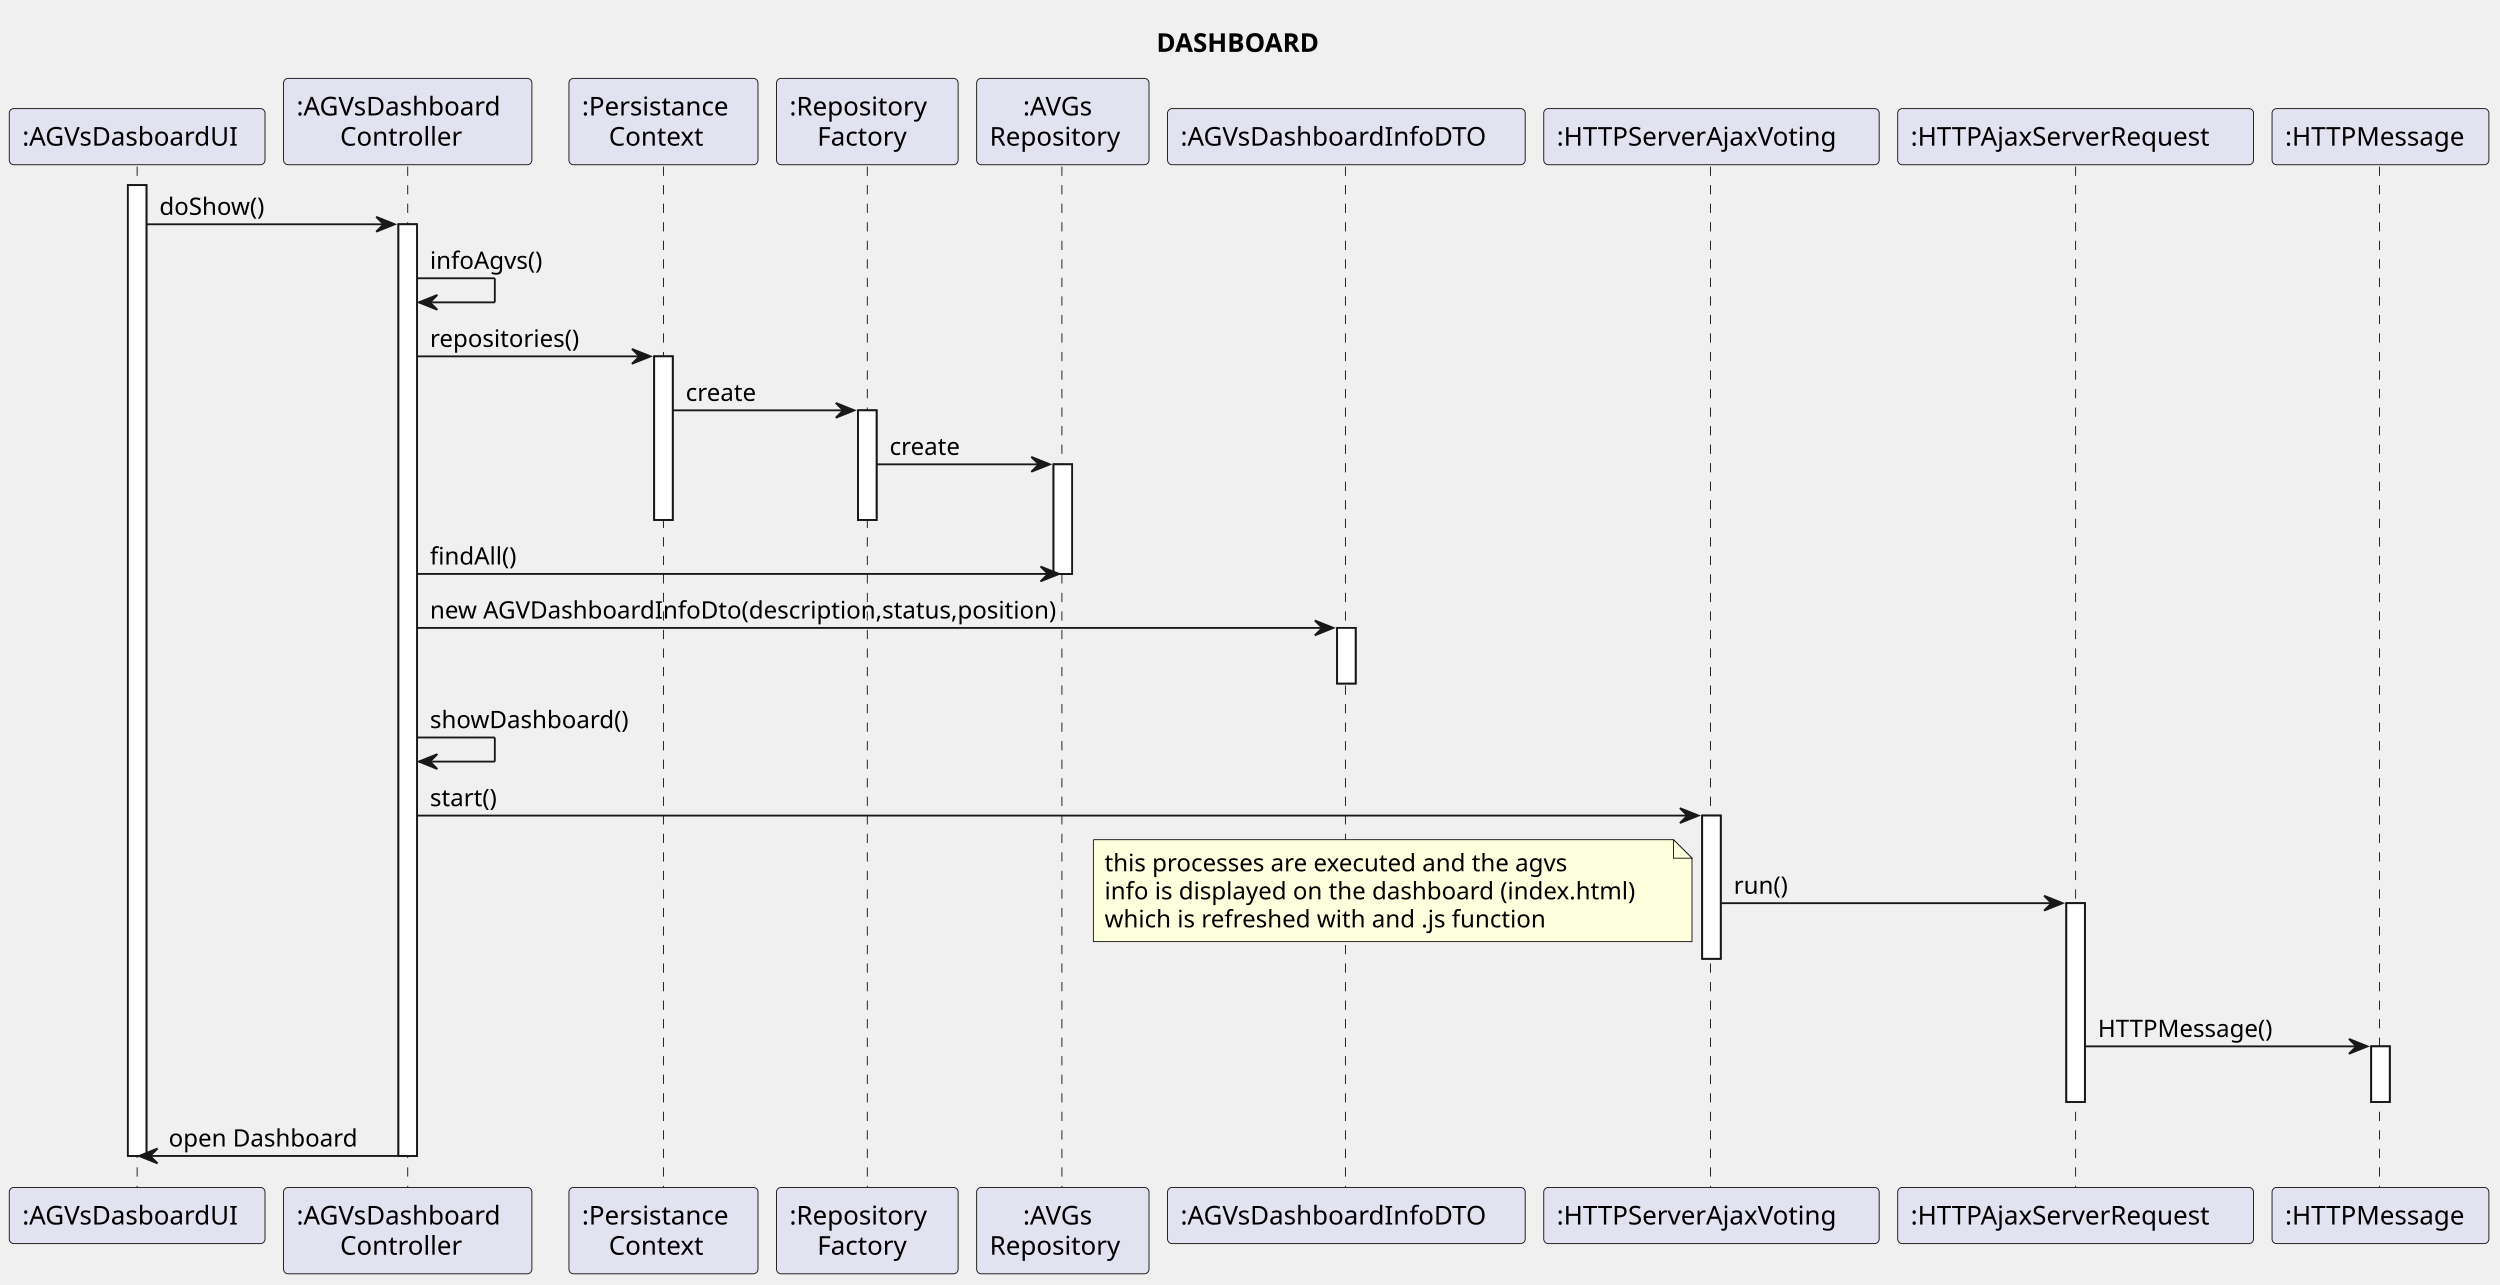
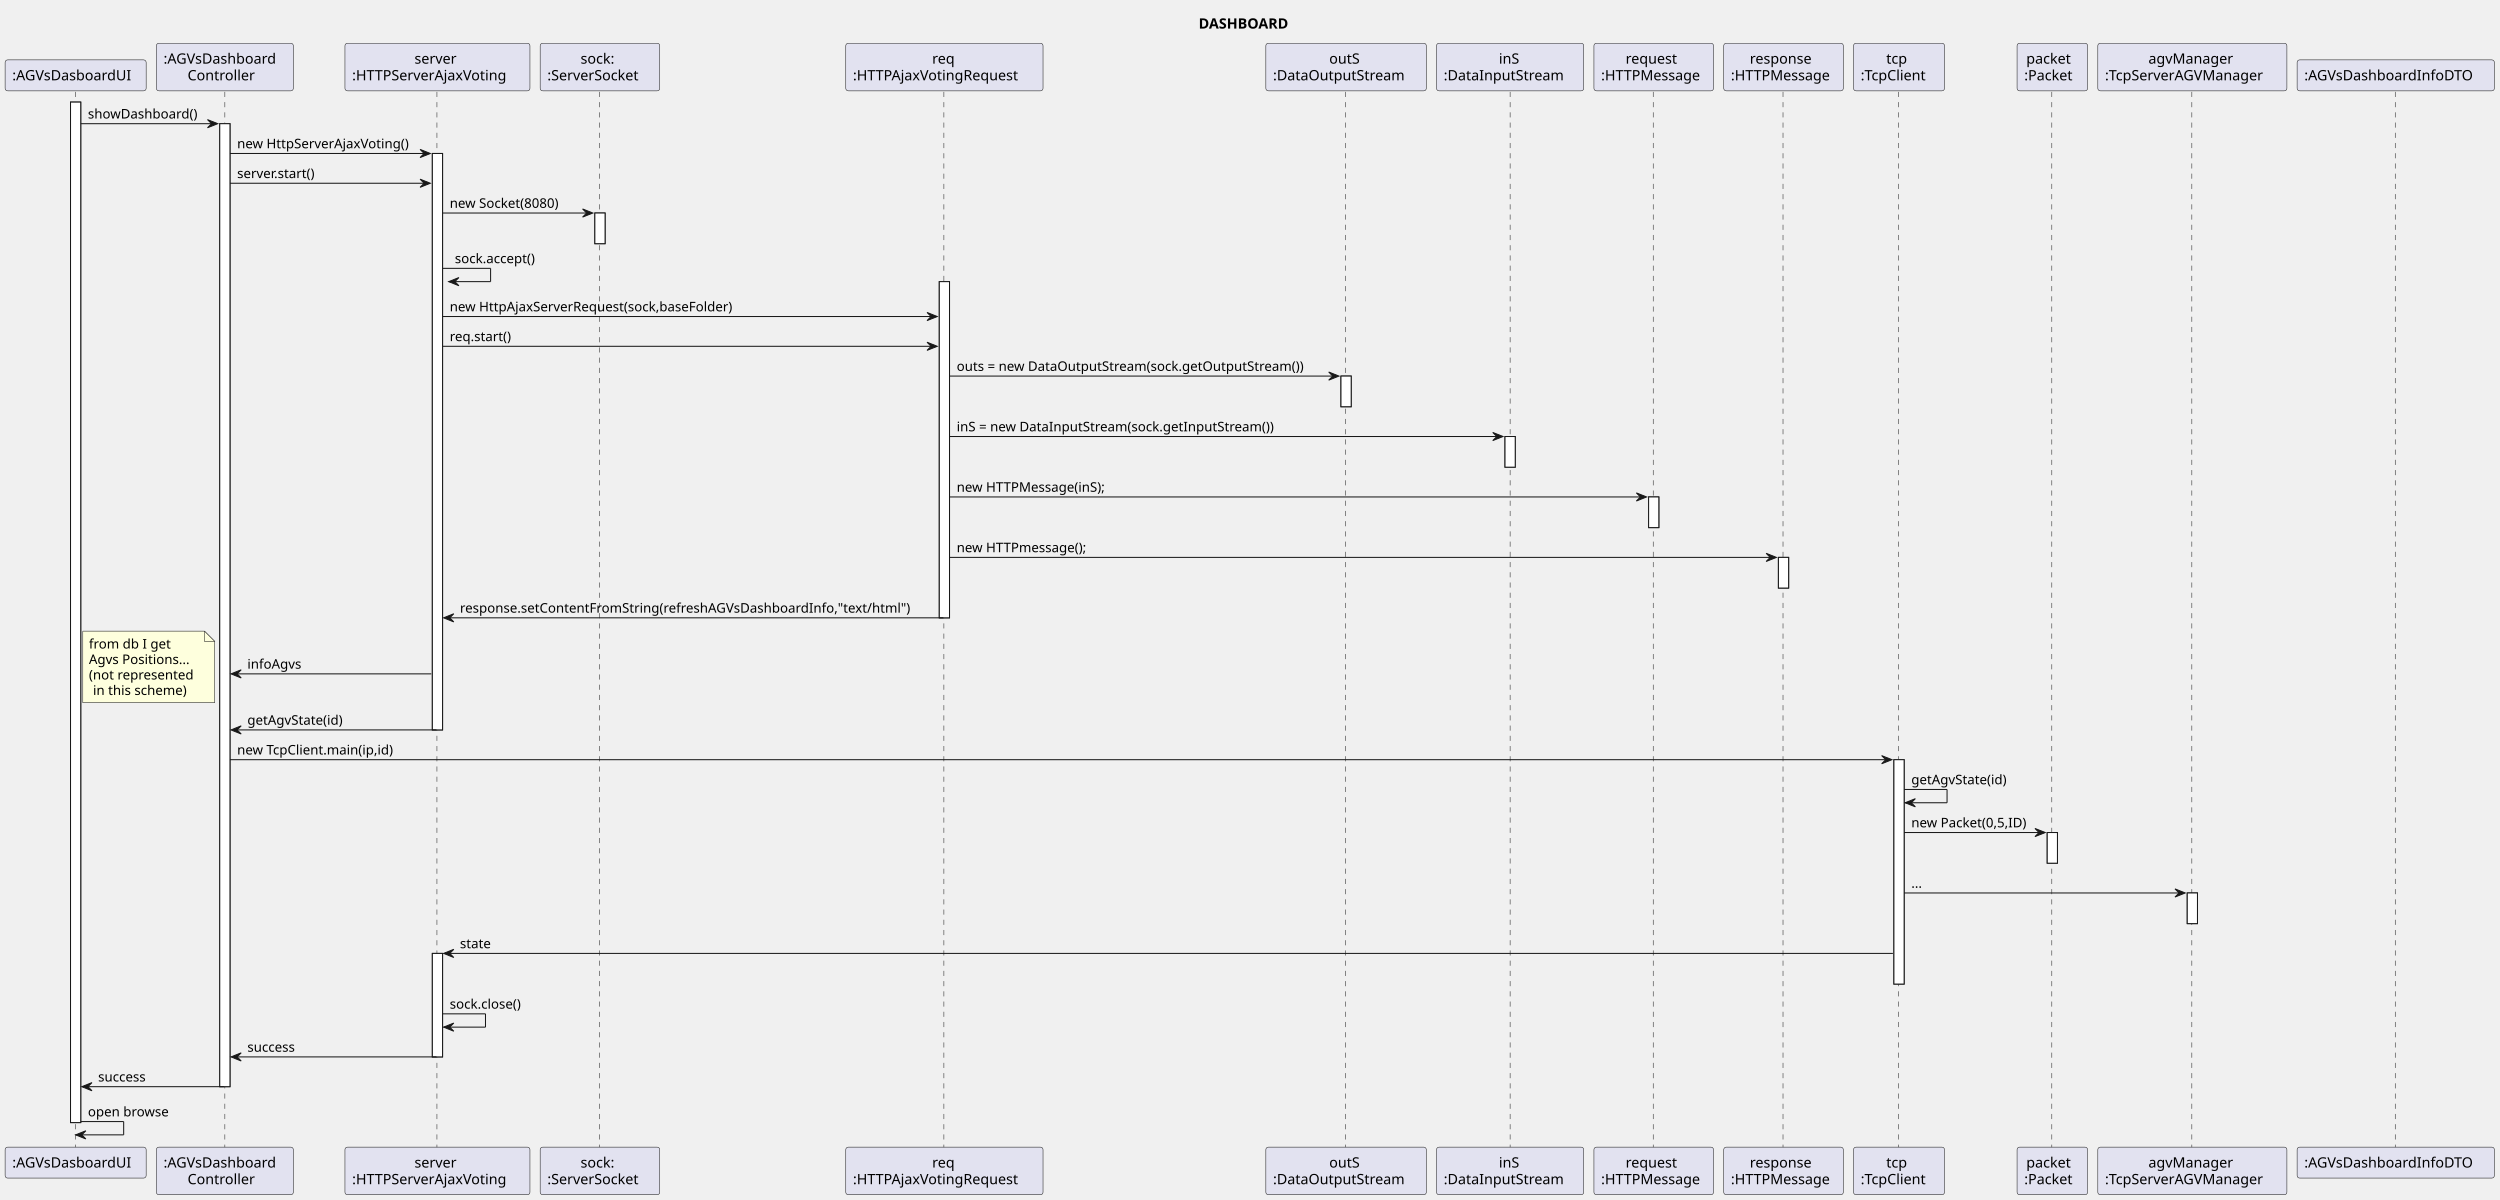
- <svg xmlns="http://www.w3.org/2000/svg" contentStyleType="text/css" height="693px" preserveAspectRatio="none" style="width:1349px;height:693px;background:#FFFFFF;" version="1.1" viewBox="0 0 1349 693" width="1349px" zoomAndPan="magnify">
+ <svg xmlns="http://www.w3.org/2000/svg" contentStyleType="text/css" height="1174px" preserveAspectRatio="none" style="width:2446px;height:1174px;background:#FFFFFF;" version="1.1" viewBox="0 0 2446 1174" width="2446px" zoomAndPan="magnify">
  <defs />
  <g>
-     <rect height="26.297" style="stroke:#00000000;stroke-width:1.0;fill:none;" width="109" x="619" y="10" />
-     <text fill="#000000" font-family="sans-serif" font-size="14" font-weight="bold" lengthAdjust="spacing" textLength="99" x="624" y="27.995">DASHBOARD</text>
-     <rect fill="#FFFFFF" height="523.859" style="stroke:#181818;stroke-width:1.0;" width="10" x="69" y="99.891" />
-     <rect fill="#FFFFFF" height="502.727" style="stroke:#181818;stroke-width:1.0;" width="10" x="215" y="121.023" />
-     <rect fill="#FFFFFF" height="88.266" style="stroke:#181818;stroke-width:1.0;" width="10" x="353" y="192.289" />
-     <rect fill="#FFFFFF" height="59.133" style="stroke:#181818;stroke-width:1.0;" width="10" x="463" y="221.422" />
-     <rect fill="#FFFFFF" height="59.133" style="stroke:#181818;stroke-width:1.0;" width="10" x="568.5" y="250.555" />
-     <rect fill="#FFFFFF" height="30" style="stroke:#181818;stroke-width:1.0;" width="10" x="721.5" y="338.82" />
-     <rect fill="#FFFFFF" height="77.266" style="stroke:#181818;stroke-width:1.0;" width="10" x="918.5" y="440.086" />
-     <rect fill="#FFFFFF" height="107.266" style="stroke:#181818;stroke-width:1.0;" width="10" x="1115" y="487.352" />
-     <rect fill="#FFFFFF" height="30" style="stroke:#181818;stroke-width:1.0;" width="10" x="1279.5" y="564.617" />
-     <line style="stroke:#181818;stroke-width:0.5;stroke-dasharray:5.0,5.0;" x1="74" x2="74" y1="89.891" y2="641.75" />
-     <line style="stroke:#181818;stroke-width:0.5;stroke-dasharray:5.0,5.0;" x1="220" x2="220" y1="89.891" y2="641.75" />
-     <line style="stroke:#181818;stroke-width:0.5;stroke-dasharray:5.0,5.0;" x1="358" x2="358" y1="89.891" y2="641.75" />
-     <line style="stroke:#181818;stroke-width:0.5;stroke-dasharray:5.0,5.0;" x1="468" x2="468" y1="89.891" y2="641.75" />
-     <line style="stroke:#181818;stroke-width:0.5;stroke-dasharray:5.0,5.0;" x1="573" x2="573" y1="89.891" y2="641.75" />
-     <line style="stroke:#181818;stroke-width:0.5;stroke-dasharray:5.0,5.0;" x1="726" x2="726" y1="89.891" y2="641.75" />
-     <line style="stroke:#181818;stroke-width:0.5;stroke-dasharray:5.0,5.0;" x1="923" x2="923" y1="89.891" y2="641.75" />
-     <line style="stroke:#181818;stroke-width:0.5;stroke-dasharray:5.0,5.0;" x1="1120" x2="1120" y1="89.891" y2="641.75" />
-     <line style="stroke:#181818;stroke-width:0.5;stroke-dasharray:5.0,5.0;" x1="1284" x2="1284" y1="89.891" y2="641.75" />
+     <rect height="26.297" style="stroke:#00000000;stroke-width:1.0;fill:none;" width="109" x="1167.75" y="10" />
+     <text fill="#000000" font-family="sans-serif" font-size="14" font-weight="bold" lengthAdjust="spacing" textLength="99" x="1172.75" y="27.995">DASHBOARD</text>
+     <rect fill="#FFFFFF" height="998.453" style="stroke:#181818;stroke-width:1.0;" width="10" x="69" y="99.891" />
+     <rect fill="#FFFFFF" height="942.188" style="stroke:#181818;stroke-width:1.0;" width="10" x="215" y="121.023" />
+     <rect fill="#FFFFFF" height="563.992" style="stroke:#181818;stroke-width:1.0;" width="10" x="423" y="150.156" />
+     <rect fill="#FFFFFF" height="101.266" style="stroke:#181818;stroke-width:1.0;" width="10" x="423" y="932.812" />
+     <rect fill="#FFFFFF" height="30" style="stroke:#181818;stroke-width:1.0;" width="10" x="582" y="208.422" />
+     <rect fill="#FFFFFF" height="328.93" style="stroke:#181818;stroke-width:1.0;" width="10" x="919" y="275.555" />
+     <rect fill="#FFFFFF" height="30" style="stroke:#181818;stroke-width:1.0;" width="10" x="1312" y="367.953" />
+     <rect fill="#FFFFFF" height="30" style="stroke:#181818;stroke-width:1.0;" width="10" x="1472.5" y="427.086" />
+     <rect fill="#FFFFFF" height="30" style="stroke:#181818;stroke-width:1.0;" width="10" x="1613" y="486.219" />
+     <rect fill="#FFFFFF" height="30" style="stroke:#181818;stroke-width:1.0;" width="10" x="1740" y="545.352" />
+     <rect fill="#FFFFFF" height="219.531" style="stroke:#181818;stroke-width:1.0;" width="10" x="1853" y="743.281" />
+     <rect fill="#FFFFFF" height="30" style="stroke:#181818;stroke-width:1.0;" width="10" x="2003" y="814.547" />
+     <rect fill="#FFFFFF" height="30" style="stroke:#181818;stroke-width:1.0;" width="10" x="2140" y="873.68" />
+     <line style="stroke:#181818;stroke-width:0.5;stroke-dasharray:5.0,5.0;" x1="74" x2="74" y1="89.891" y2="1123.344" />
+     <line style="stroke:#181818;stroke-width:0.5;stroke-dasharray:5.0,5.0;" x1="220" x2="220" y1="89.891" y2="1123.344" />
+     <line style="stroke:#181818;stroke-width:0.5;stroke-dasharray:5.0,5.0;" x1="427.5" x2="427.5" y1="89.891" y2="1123.344" />
+     <line style="stroke:#181818;stroke-width:0.5;stroke-dasharray:5.0,5.0;" x1="586.5" x2="586.5" y1="89.891" y2="1123.344" />
+     <line style="stroke:#181818;stroke-width:0.5;stroke-dasharray:5.0,5.0;" x1="923.5" x2="923.5" y1="89.891" y2="1123.344" />
+     <line style="stroke:#181818;stroke-width:0.5;stroke-dasharray:5.0,5.0;" x1="1316.5" x2="1316.5" y1="89.891" y2="1123.344" />
+     <line style="stroke:#181818;stroke-width:0.5;stroke-dasharray:5.0,5.0;" x1="1477.5" x2="1477.5" y1="89.891" y2="1123.344" />
+     <line style="stroke:#181818;stroke-width:0.5;stroke-dasharray:5.0,5.0;" x1="1617.5" x2="1617.5" y1="89.891" y2="1123.344" />
+     <line style="stroke:#181818;stroke-width:0.5;stroke-dasharray:5.0,5.0;" x1="1744.5" x2="1744.5" y1="89.891" y2="1123.344" />
+     <line style="stroke:#181818;stroke-width:0.5;stroke-dasharray:5.0,5.0;" x1="1857.5" x2="1857.5" y1="89.891" y2="1123.344" />
+     <line style="stroke:#181818;stroke-width:0.5;stroke-dasharray:5.0,5.0;" x1="2007.5" x2="2007.5" y1="89.891" y2="1123.344" />
+     <line style="stroke:#181818;stroke-width:0.5;stroke-dasharray:5.0,5.0;" x1="2144.5" x2="2144.5" y1="89.891" y2="1123.344" />
+     <line style="stroke:#181818;stroke-width:0.5;stroke-dasharray:5.0,5.0;" x1="2343.5" x2="2343.5" y1="89.891" y2="1123.344" />
    <rect fill="#E2E2F0" height="30.297" rx="2.5" ry="2.5" style="stroke:#181818;stroke-width:0.5;" width="138" x="5" y="58.594" />
    <text fill="#000000" font-family="sans-serif" font-size="14" lengthAdjust="spacing" textLength="124" x="12" y="78.589">:AGVsDasboardUI</text>
-     <rect fill="#E2E2F0" height="30.297" rx="2.5" ry="2.5" style="stroke:#181818;stroke-width:0.5;" width="138" x="5" y="640.75" />
-     <text fill="#000000" font-family="sans-serif" font-size="14" lengthAdjust="spacing" textLength="124" x="12" y="660.745">:AGVsDasboardUI</text>
+     <rect fill="#E2E2F0" height="30.297" rx="2.5" ry="2.5" style="stroke:#181818;stroke-width:0.5;" width="138" x="5" y="1122.344" />
+     <text fill="#000000" font-family="sans-serif" font-size="14" lengthAdjust="spacing" textLength="124" x="12" y="1142.339">:AGVsDasboardUI</text>
    <rect fill="#E2E2F0" height="46.594" rx="2.5" ry="2.5" style="stroke:#181818;stroke-width:0.5;" width="134" x="153" y="42.297" />
    <text fill="#000000" font-family="sans-serif" font-size="14" lengthAdjust="spacing" textLength="120" x="160" y="62.292">:AGVsDashboard</text>
    <text fill="#000000" font-family="sans-serif" font-size="14" lengthAdjust="spacing" textLength="73" x="183.5" y="78.589">Controller</text>
-     <rect fill="#E2E2F0" height="46.594" rx="2.5" ry="2.5" style="stroke:#181818;stroke-width:0.5;" width="134" x="153" y="640.75" />
-     <text fill="#000000" font-family="sans-serif" font-size="14" lengthAdjust="spacing" textLength="120" x="160" y="660.745">:AGVsDashboard</text>
-     <text fill="#000000" font-family="sans-serif" font-size="14" lengthAdjust="spacing" textLength="73" x="183.5" y="677.042">Controller</text>
-     <rect fill="#E2E2F0" height="46.594" rx="2.5" ry="2.5" style="stroke:#181818;stroke-width:0.5;" width="102" x="307" y="42.297" />
-     <text fill="#000000" font-family="sans-serif" font-size="14" lengthAdjust="spacing" textLength="88" x="314" y="62.292">:Persistance</text>
-     <text fill="#000000" font-family="sans-serif" font-size="14" lengthAdjust="spacing" textLength="59" x="328.5" y="78.589">Context</text>
-     <rect fill="#E2E2F0" height="46.594" rx="2.5" ry="2.5" style="stroke:#181818;stroke-width:0.5;" width="102" x="307" y="640.75" />
-     <text fill="#000000" font-family="sans-serif" font-size="14" lengthAdjust="spacing" textLength="88" x="314" y="660.745">:Persistance</text>
-     <text fill="#000000" font-family="sans-serif" font-size="14" lengthAdjust="spacing" textLength="59" x="328.5" y="677.042">Context</text>
-     <rect fill="#E2E2F0" height="46.594" rx="2.5" ry="2.5" style="stroke:#181818;stroke-width:0.5;" width="98" x="419" y="42.297" />
-     <text fill="#000000" font-family="sans-serif" font-size="14" lengthAdjust="spacing" textLength="84" x="426" y="62.292">:Repository</text>
-     <text fill="#000000" font-family="sans-serif" font-size="14" lengthAdjust="spacing" textLength="54" x="441" y="78.589">Factory</text>
-     <rect fill="#E2E2F0" height="46.594" rx="2.5" ry="2.5" style="stroke:#181818;stroke-width:0.5;" width="98" x="419" y="640.75" />
-     <text fill="#000000" font-family="sans-serif" font-size="14" lengthAdjust="spacing" textLength="84" x="426" y="660.745">:Repository</text>
-     <text fill="#000000" font-family="sans-serif" font-size="14" lengthAdjust="spacing" textLength="54" x="441" y="677.042">Factory</text>
-     <rect fill="#E2E2F0" height="46.594" rx="2.5" ry="2.5" style="stroke:#181818;stroke-width:0.5;" width="93" x="527" y="42.297" />
-     <text fill="#000000" font-family="sans-serif" font-size="14" lengthAdjust="spacing" textLength="43" x="552" y="62.292">:AVGs</text>
-     <text fill="#000000" font-family="sans-serif" font-size="14" lengthAdjust="spacing" textLength="79" x="534" y="78.589">Repository</text>
-     <rect fill="#E2E2F0" height="46.594" rx="2.5" ry="2.5" style="stroke:#181818;stroke-width:0.5;" width="93" x="527" y="640.75" />
-     <text fill="#000000" font-family="sans-serif" font-size="14" lengthAdjust="spacing" textLength="43" x="552" y="660.745">:AVGs</text>
-     <text fill="#000000" font-family="sans-serif" font-size="14" lengthAdjust="spacing" textLength="79" x="534" y="677.042">Repository</text>
-     <rect fill="#E2E2F0" height="30.297" rx="2.5" ry="2.5" style="stroke:#181818;stroke-width:0.5;" width="193" x="630" y="58.594" />
-     <text fill="#000000" font-family="sans-serif" font-size="14" lengthAdjust="spacing" textLength="179" x="637" y="78.589">:AGVsDashboardInfoDTO</text>
-     <rect fill="#E2E2F0" height="30.297" rx="2.5" ry="2.5" style="stroke:#181818;stroke-width:0.5;" width="193" x="630" y="640.75" />
-     <text fill="#000000" font-family="sans-serif" font-size="14" lengthAdjust="spacing" textLength="179" x="637" y="660.745">:AGVsDashboardInfoDTO</text>
-     <rect fill="#E2E2F0" height="30.297" rx="2.5" ry="2.5" style="stroke:#181818;stroke-width:0.5;" width="181" x="833" y="58.594" />
-     <text fill="#000000" font-family="sans-serif" font-size="14" lengthAdjust="spacing" textLength="167" x="840" y="78.589">:HTTPServerAjaxVoting</text>
-     <rect fill="#E2E2F0" height="30.297" rx="2.5" ry="2.5" style="stroke:#181818;stroke-width:0.5;" width="181" x="833" y="640.75" />
-     <text fill="#000000" font-family="sans-serif" font-size="14" lengthAdjust="spacing" textLength="167" x="840" y="660.745">:HTTPServerAjaxVoting</text>
-     <rect fill="#E2E2F0" height="30.297" rx="2.5" ry="2.5" style="stroke:#181818;stroke-width:0.5;" width="192" x="1024" y="58.594" />
-     <text fill="#000000" font-family="sans-serif" font-size="14" lengthAdjust="spacing" textLength="178" x="1031" y="78.589">:HTTPAjaxServerRequest</text>
-     <rect fill="#E2E2F0" height="30.297" rx="2.5" ry="2.5" style="stroke:#181818;stroke-width:0.5;" width="192" x="1024" y="640.75" />
-     <text fill="#000000" font-family="sans-serif" font-size="14" lengthAdjust="spacing" textLength="178" x="1031" y="660.745">:HTTPAjaxServerRequest</text>
-     <rect fill="#E2E2F0" height="30.297" rx="2.5" ry="2.5" style="stroke:#181818;stroke-width:0.5;" width="117" x="1226" y="58.594" />
-     <text fill="#000000" font-family="sans-serif" font-size="14" lengthAdjust="spacing" textLength="103" x="1233" y="78.589">:HTTPMessage</text>
-     <rect fill="#E2E2F0" height="30.297" rx="2.5" ry="2.5" style="stroke:#181818;stroke-width:0.5;" width="117" x="1226" y="640.75" />
-     <text fill="#000000" font-family="sans-serif" font-size="14" lengthAdjust="spacing" textLength="103" x="1233" y="660.745">:HTTPMessage</text>
-     <rect fill="#FFFFFF" height="523.859" style="stroke:#181818;stroke-width:1.0;" width="10" x="69" y="99.891" />
-     <rect fill="#FFFFFF" height="502.727" style="stroke:#181818;stroke-width:1.0;" width="10" x="215" y="121.023" />
-     <rect fill="#FFFFFF" height="88.266" style="stroke:#181818;stroke-width:1.0;" width="10" x="353" y="192.289" />
-     <rect fill="#FFFFFF" height="59.133" style="stroke:#181818;stroke-width:1.0;" width="10" x="463" y="221.422" />
-     <rect fill="#FFFFFF" height="59.133" style="stroke:#181818;stroke-width:1.0;" width="10" x="568.5" y="250.555" />
-     <rect fill="#FFFFFF" height="30" style="stroke:#181818;stroke-width:1.0;" width="10" x="721.5" y="338.82" />
-     <rect fill="#FFFFFF" height="77.266" style="stroke:#181818;stroke-width:1.0;" width="10" x="918.5" y="440.086" />
-     <rect fill="#FFFFFF" height="107.266" style="stroke:#181818;stroke-width:1.0;" width="10" x="1115" y="487.352" />
-     <rect fill="#FFFFFF" height="30" style="stroke:#181818;stroke-width:1.0;" width="10" x="1279.5" y="564.617" />
+     <rect fill="#E2E2F0" height="46.594" rx="2.5" ry="2.5" style="stroke:#181818;stroke-width:0.5;" width="134" x="153" y="1122.344" />
+     <text fill="#000000" font-family="sans-serif" font-size="14" lengthAdjust="spacing" textLength="120" x="160" y="1142.339">:AGVsDashboard</text>
+     <text fill="#000000" font-family="sans-serif" font-size="14" lengthAdjust="spacing" textLength="73" x="183.5" y="1158.636">Controller</text>
+     <rect fill="#E2E2F0" height="46.594" rx="2.5" ry="2.5" style="stroke:#181818;stroke-width:0.5;" width="181" x="337.5" y="42.297" />
+     <text fill="#000000" font-family="sans-serif" font-size="14" lengthAdjust="spacing" textLength="45" x="405.5" y="62.292">server</text>
+     <text fill="#000000" font-family="sans-serif" font-size="14" lengthAdjust="spacing" textLength="167" x="344.5" y="78.589">:HTTPServerAjaxVoting</text>
+     <rect fill="#E2E2F0" height="46.594" rx="2.5" ry="2.5" style="stroke:#181818;stroke-width:0.5;" width="181" x="337.5" y="1122.344" />
+     <text fill="#000000" font-family="sans-serif" font-size="14" lengthAdjust="spacing" textLength="45" x="405.5" y="1142.339">server</text>
+     <text fill="#000000" font-family="sans-serif" font-size="14" lengthAdjust="spacing" textLength="167" x="344.5" y="1158.636">:HTTPServerAjaxVoting</text>
+     <rect fill="#E2E2F0" height="46.594" rx="2.5" ry="2.5" style="stroke:#181818;stroke-width:0.5;" width="117" x="528.5" y="42.297" />
+     <text fill="#000000" font-family="sans-serif" font-size="14" lengthAdjust="spacing" textLength="38" x="568" y="62.292">sock:</text>
+     <text fill="#000000" font-family="sans-serif" font-size="14" lengthAdjust="spacing" textLength="103" x="535.5" y="78.589">:ServerSocket</text>
+     <rect fill="#E2E2F0" height="46.594" rx="2.5" ry="2.5" style="stroke:#181818;stroke-width:0.5;" width="117" x="528.5" y="1122.344" />
+     <text fill="#000000" font-family="sans-serif" font-size="14" lengthAdjust="spacing" textLength="38" x="568" y="1142.339">sock:</text>
+     <text fill="#000000" font-family="sans-serif" font-size="14" lengthAdjust="spacing" textLength="103" x="535.5" y="1158.636">:ServerSocket</text>
+     <rect fill="#E2E2F0" height="46.594" rx="2.5" ry="2.5" style="stroke:#181818;stroke-width:0.5;" width="193" x="827.5" y="42.297" />
+     <text fill="#000000" font-family="sans-serif" font-size="14" lengthAdjust="spacing" textLength="24" x="912" y="62.292">req</text>
+     <text fill="#000000" font-family="sans-serif" font-size="14" lengthAdjust="spacing" textLength="179" x="834.5" y="78.589">:HTTPAjaxVotingRequest</text>
+     <rect fill="#E2E2F0" height="46.594" rx="2.5" ry="2.5" style="stroke:#181818;stroke-width:0.5;" width="193" x="827.5" y="1122.344" />
+     <text fill="#000000" font-family="sans-serif" font-size="14" lengthAdjust="spacing" textLength="24" x="912" y="1142.339">req</text>
+     <text fill="#000000" font-family="sans-serif" font-size="14" lengthAdjust="spacing" textLength="179" x="834.5" y="1158.636">:HTTPAjaxVotingRequest</text>
+     <rect fill="#E2E2F0" height="46.594" rx="2.5" ry="2.5" style="stroke:#181818;stroke-width:0.5;" width="157" x="1238.5" y="42.297" />
+     <text fill="#000000" font-family="sans-serif" font-size="14" lengthAdjust="spacing" textLength="33" x="1300.5" y="62.292">outS</text>
+     <text fill="#000000" font-family="sans-serif" font-size="14" lengthAdjust="spacing" textLength="143" x="1245.5" y="78.589">:DataOutputStream</text>
+     <rect fill="#E2E2F0" height="46.594" rx="2.5" ry="2.5" style="stroke:#181818;stroke-width:0.5;" width="157" x="1238.5" y="1122.344" />
+     <text fill="#000000" font-family="sans-serif" font-size="14" lengthAdjust="spacing" textLength="33" x="1300.5" y="1142.339">outS</text>
+     <text fill="#000000" font-family="sans-serif" font-size="14" lengthAdjust="spacing" textLength="143" x="1245.5" y="1158.636">:DataOutputStream</text>
+     <rect fill="#E2E2F0" height="46.594" rx="2.5" ry="2.5" style="stroke:#181818;stroke-width:0.5;" width="144" x="1405.5" y="42.297" />
+     <text fill="#000000" font-family="sans-serif" font-size="14" lengthAdjust="spacing" textLength="22" x="1466.5" y="62.292">inS</text>
+     <text fill="#000000" font-family="sans-serif" font-size="14" lengthAdjust="spacing" textLength="130" x="1412.5" y="78.589">:DataInputStream</text>
+     <rect fill="#E2E2F0" height="46.594" rx="2.5" ry="2.5" style="stroke:#181818;stroke-width:0.5;" width="144" x="1405.5" y="1122.344" />
+     <text fill="#000000" font-family="sans-serif" font-size="14" lengthAdjust="spacing" textLength="22" x="1466.5" y="1142.339">inS</text>
+     <text fill="#000000" font-family="sans-serif" font-size="14" lengthAdjust="spacing" textLength="130" x="1412.5" y="1158.636">:DataInputStream</text>
+     <rect fill="#E2E2F0" height="46.594" rx="2.5" ry="2.5" style="stroke:#181818;stroke-width:0.5;" width="117" x="1559.5" y="42.297" />
+     <text fill="#000000" font-family="sans-serif" font-size="14" lengthAdjust="spacing" textLength="55" x="1590.5" y="62.292">request</text>
+     <text fill="#000000" font-family="sans-serif" font-size="14" lengthAdjust="spacing" textLength="103" x="1566.5" y="78.589">:HTTPMessage</text>
+     <rect fill="#E2E2F0" height="46.594" rx="2.5" ry="2.5" style="stroke:#181818;stroke-width:0.5;" width="117" x="1559.5" y="1122.344" />
+     <text fill="#000000" font-family="sans-serif" font-size="14" lengthAdjust="spacing" textLength="55" x="1590.5" y="1142.339">request</text>
+     <text fill="#000000" font-family="sans-serif" font-size="14" lengthAdjust="spacing" textLength="103" x="1566.5" y="1158.636">:HTTPMessage</text>
+     <rect fill="#E2E2F0" height="46.594" rx="2.5" ry="2.5" style="stroke:#181818;stroke-width:0.5;" width="117" x="1686.5" y="42.297" />
+     <text fill="#000000" font-family="sans-serif" font-size="14" lengthAdjust="spacing" textLength="66" x="1712" y="62.292">response</text>
+     <text fill="#000000" font-family="sans-serif" font-size="14" lengthAdjust="spacing" textLength="103" x="1693.5" y="78.589">:HTTPMessage</text>
+     <rect fill="#E2E2F0" height="46.594" rx="2.5" ry="2.5" style="stroke:#181818;stroke-width:0.5;" width="117" x="1686.5" y="1122.344" />
+     <text fill="#000000" font-family="sans-serif" font-size="14" lengthAdjust="spacing" textLength="66" x="1712" y="1142.339">response</text>
+     <text fill="#000000" font-family="sans-serif" font-size="14" lengthAdjust="spacing" textLength="103" x="1693.5" y="1158.636">:HTTPMessage</text>
+     <rect fill="#E2E2F0" height="46.594" rx="2.5" ry="2.5" style="stroke:#181818;stroke-width:0.5;" width="89" x="1813.5" y="42.297" />
+     <text fill="#000000" font-family="sans-serif" font-size="14" lengthAdjust="spacing" textLength="25" x="1845.5" y="62.292">tcp</text>
+     <text fill="#000000" font-family="sans-serif" font-size="14" lengthAdjust="spacing" textLength="75" x="1820.5" y="78.589">:TcpClient</text>
+     <rect fill="#E2E2F0" height="46.594" rx="2.5" ry="2.5" style="stroke:#181818;stroke-width:0.5;" width="89" x="1813.5" y="1122.344" />
+     <text fill="#000000" font-family="sans-serif" font-size="14" lengthAdjust="spacing" textLength="25" x="1845.5" y="1142.339">tcp</text>
+     <text fill="#000000" font-family="sans-serif" font-size="14" lengthAdjust="spacing" textLength="75" x="1820.5" y="1158.636">:TcpClient</text>
+     <rect fill="#E2E2F0" height="46.594" rx="2.5" ry="2.5" style="stroke:#181818;stroke-width:0.5;" width="69" x="1973.5" y="42.297" />
+     <text fill="#000000" font-family="sans-serif" font-size="14" lengthAdjust="spacing" textLength="51" x="1982.5" y="62.292">packet</text>
+     <text fill="#000000" font-family="sans-serif" font-size="14" lengthAdjust="spacing" textLength="55" x="1980.5" y="78.589">:Packet</text>
+     <rect fill="#E2E2F0" height="46.594" rx="2.5" ry="2.5" style="stroke:#181818;stroke-width:0.5;" width="69" x="1973.5" y="1122.344" />
+     <text fill="#000000" font-family="sans-serif" font-size="14" lengthAdjust="spacing" textLength="51" x="1982.5" y="1142.339">packet</text>
+     <text fill="#000000" font-family="sans-serif" font-size="14" lengthAdjust="spacing" textLength="55" x="1980.5" y="1158.636">:Packet</text>
+     <rect fill="#E2E2F0" height="46.594" rx="2.5" ry="2.5" style="stroke:#181818;stroke-width:0.5;" width="185" x="2052.5" y="42.297" />
+     <text fill="#000000" font-family="sans-serif" font-size="14" lengthAdjust="spacing" textLength="86" x="2102" y="62.292">agvManager</text>
+     <text fill="#000000" font-family="sans-serif" font-size="14" lengthAdjust="spacing" textLength="171" x="2059.5" y="78.589">:TcpServerAGVManager</text>
+     <rect fill="#E2E2F0" height="46.594" rx="2.5" ry="2.5" style="stroke:#181818;stroke-width:0.5;" width="185" x="2052.5" y="1122.344" />
+     <text fill="#000000" font-family="sans-serif" font-size="14" lengthAdjust="spacing" textLength="86" x="2102" y="1142.339">agvManager</text>
+     <text fill="#000000" font-family="sans-serif" font-size="14" lengthAdjust="spacing" textLength="171" x="2059.5" y="1158.636">:TcpServerAGVManager</text>
+     <rect fill="#E2E2F0" height="30.297" rx="2.5" ry="2.5" style="stroke:#181818;stroke-width:0.5;" width="193" x="2247.5" y="58.594" />
+     <text fill="#000000" font-family="sans-serif" font-size="14" lengthAdjust="spacing" textLength="179" x="2254.5" y="78.589">:AGVsDashboardInfoDTO</text>
+     <rect fill="#E2E2F0" height="30.297" rx="2.5" ry="2.5" style="stroke:#181818;stroke-width:0.5;" width="193" x="2247.5" y="1122.344" />
+     <text fill="#000000" font-family="sans-serif" font-size="14" lengthAdjust="spacing" textLength="179" x="2254.5" y="1142.339">:AGVsDashboardInfoDTO</text>
+     <rect fill="#FFFFFF" height="998.453" style="stroke:#181818;stroke-width:1.0;" width="10" x="69" y="99.891" />
+     <rect fill="#FFFFFF" height="942.188" style="stroke:#181818;stroke-width:1.0;" width="10" x="215" y="121.023" />
+     <rect fill="#FFFFFF" height="563.992" style="stroke:#181818;stroke-width:1.0;" width="10" x="423" y="150.156" />
+     <rect fill="#FFFFFF" height="101.266" style="stroke:#181818;stroke-width:1.0;" width="10" x="423" y="932.812" />
+     <rect fill="#FFFFFF" height="30" style="stroke:#181818;stroke-width:1.0;" width="10" x="582" y="208.422" />
+     <rect fill="#FFFFFF" height="328.93" style="stroke:#181818;stroke-width:1.0;" width="10" x="919" y="275.555" />
+     <rect fill="#FFFFFF" height="30" style="stroke:#181818;stroke-width:1.0;" width="10" x="1312" y="367.953" />
+     <rect fill="#FFFFFF" height="30" style="stroke:#181818;stroke-width:1.0;" width="10" x="1472.5" y="427.086" />
+     <rect fill="#FFFFFF" height="30" style="stroke:#181818;stroke-width:1.0;" width="10" x="1613" y="486.219" />
+     <rect fill="#FFFFFF" height="30" style="stroke:#181818;stroke-width:1.0;" width="10" x="1740" y="545.352" />
+     <rect fill="#FFFFFF" height="219.531" style="stroke:#181818;stroke-width:1.0;" width="10" x="1853" y="743.281" />
+     <rect fill="#FFFFFF" height="30" style="stroke:#181818;stroke-width:1.0;" width="10" x="2003" y="814.547" />
+     <rect fill="#FFFFFF" height="30" style="stroke:#181818;stroke-width:1.0;" width="10" x="2140" y="873.68" />
    <polygon fill="#181818" points="203,117.023,213,121.023,203,125.023,207,121.023" style="stroke:#181818;stroke-width:1.0;" />
    <line style="stroke:#181818;stroke-width:1.0;" x1="79" x2="209" y1="121.023" y2="121.023" />
-     <text fill="#000000" font-family="sans-serif" font-size="13" lengthAdjust="spacing" textLength="61" x="86" y="115.957">doShow()</text>
-     <line style="stroke:#181818;stroke-width:1.0;" x1="225" x2="267" y1="150.156" y2="150.156" />
-     <line style="stroke:#181818;stroke-width:1.0;" x1="267" x2="267" y1="150.156" y2="163.156" />
-     <line style="stroke:#181818;stroke-width:1.0;" x1="226" x2="267" y1="163.156" y2="163.156" />
-     <polygon fill="#181818" points="236,159.156,226,163.156,236,167.156,232,163.156" style="stroke:#181818;stroke-width:1.0;" />
-     <text fill="#000000" font-family="sans-serif" font-size="13" lengthAdjust="spacing" textLength="66" x="232" y="145.09">infoAgvs()</text>
-     <polygon fill="#181818" points="341,188.289,351,192.289,341,196.289,345,192.289" style="stroke:#181818;stroke-width:1.0;" />
-     <line style="stroke:#181818;stroke-width:1.0;" x1="225" x2="347" y1="192.289" y2="192.289" />
-     <text fill="#000000" font-family="sans-serif" font-size="13" lengthAdjust="spacing" textLength="85" x="232" y="187.223">repositories()</text>
-     <polygon fill="#181818" points="451,217.422,461,221.422,451,225.422,455,221.422" style="stroke:#181818;stroke-width:1.0;" />
-     <line style="stroke:#181818;stroke-width:1.0;" x1="363" x2="457" y1="221.422" y2="221.422" />
-     <text fill="#000000" font-family="sans-serif" font-size="13" lengthAdjust="spacing" textLength="41" x="370" y="216.356">create</text>
-     <polygon fill="#181818" points="556.5,246.555,566.5,250.555,556.5,254.555,560.5,250.555" style="stroke:#181818;stroke-width:1.0;" />
-     <line style="stroke:#181818;stroke-width:1.0;" x1="473" x2="562.5" y1="250.555" y2="250.555" />
-     <text fill="#000000" font-family="sans-serif" font-size="13" lengthAdjust="spacing" textLength="41" x="480" y="245.489">create</text>
-     <polygon fill="#181818" points="561.5,305.688,571.5,309.688,561.5,313.688,565.5,309.688" style="stroke:#181818;stroke-width:1.0;" />
-     <line style="stroke:#181818;stroke-width:1.0;" x1="225" x2="567.5" y1="309.688" y2="309.688" />
-     <text fill="#000000" font-family="sans-serif" font-size="13" lengthAdjust="spacing" textLength="49" x="232" y="304.622">findAll()</text>
-     <polygon fill="#181818" points="709.5,334.82,719.5,338.82,709.5,342.82,713.5,338.82" style="stroke:#181818;stroke-width:1.0;" />
-     <line style="stroke:#181818;stroke-width:1.0;" x1="225" x2="715.5" y1="338.82" y2="338.82" />
-     <text fill="#000000" font-family="sans-serif" font-size="13" lengthAdjust="spacing" textLength="354" x="232" y="333.754">new AGVDashboardInfoDto(description,status,position)</text>
-     <line style="stroke:#181818;stroke-width:1.0;" x1="225" x2="267" y1="397.953" y2="397.953" />
-     <line style="stroke:#181818;stroke-width:1.0;" x1="267" x2="267" y1="397.953" y2="410.953" />
-     <line style="stroke:#181818;stroke-width:1.0;" x1="226" x2="267" y1="410.953" y2="410.953" />
-     <polygon fill="#181818" points="236,406.953,226,410.953,236,414.953,232,410.953" style="stroke:#181818;stroke-width:1.0;" />
-     <text fill="#000000" font-family="sans-serif" font-size="13" lengthAdjust="spacing" textLength="114" x="232" y="392.887">showDashboard()</text>
-     <polygon fill="#181818" points="906.5,436.086,916.5,440.086,906.5,444.086,910.5,440.086" style="stroke:#181818;stroke-width:1.0;" />
-     <line style="stroke:#181818;stroke-width:1.0;" x1="225" x2="912.5" y1="440.086" y2="440.086" />
-     <text fill="#000000" font-family="sans-serif" font-size="13" lengthAdjust="spacing" textLength="40" x="232" y="435.02">start()</text>
-     <polygon fill="#181818" points="1103,483.352,1113,487.352,1103,491.352,1107,487.352" style="stroke:#181818;stroke-width:1.0;" />
-     <line style="stroke:#181818;stroke-width:1.0;" x1="928.5" x2="1109" y1="487.352" y2="487.352" />
-     <text fill="#000000" font-family="sans-serif" font-size="13" lengthAdjust="spacing" textLength="31" x="935.5" y="482.286">run()</text>
-     <path d="M590,453.086 L590,508.086 L913,508.086 L913,463.086 L903,453.086 L590,453.086 " fill="#FEFFDD" style="stroke:#181818;stroke-width:0.5;" />
-     <path d="M903,453.086 L903,463.086 L913,463.086 L903,453.086 " fill="#FEFFDD" style="stroke:#181818;stroke-width:0.5;" />
-     <text fill="#000000" font-family="sans-serif" font-size="13" lengthAdjust="spacing" textLength="269" x="596" y="470.153">this processes are executed and the agvs</text>
-     <text fill="#000000" font-family="sans-serif" font-size="13" lengthAdjust="spacing" textLength="302" x="596" y="485.286">info is displayed on the dashboard (index.html)</text>
-     <text fill="#000000" font-family="sans-serif" font-size="13" lengthAdjust="spacing" textLength="250" x="596" y="500.418">which is refreshed with and .js function</text>
-     <polygon fill="#181818" points="1267.5,560.617,1277.5,564.617,1267.5,568.617,1271.5,564.617" style="stroke:#181818;stroke-width:1.0;" />
-     <line style="stroke:#181818;stroke-width:1.0;" x1="1125" x2="1273.5" y1="564.617" y2="564.617" />
-     <text fill="#000000" font-family="sans-serif" font-size="13" lengthAdjust="spacing" textLength="99" x="1132" y="559.551">HTTPMessage()</text>
-     <polygon fill="#181818" points="85,619.75,75,623.75,85,627.75,81,623.75" style="stroke:#181818;stroke-width:1.0;" />
-     <line style="stroke:#181818;stroke-width:1.0;" x1="79" x2="219" y1="623.75" y2="623.75" />
-     <text fill="#000000" font-family="sans-serif" font-size="13" lengthAdjust="spacing" textLength="106" x="91" y="618.684">open Dashboard</text>
+     <text fill="#000000" font-family="sans-serif" font-size="13" lengthAdjust="spacing" textLength="114" x="86" y="115.957">showDashboard()</text>
+     <polygon fill="#181818" points="411,146.156,421,150.156,411,154.156,415,150.156" style="stroke:#181818;stroke-width:1.0;" />
+     <line style="stroke:#181818;stroke-width:1.0;" x1="225" x2="417" y1="150.156" y2="150.156" />
+     <text fill="#000000" font-family="sans-serif" font-size="13" lengthAdjust="spacing" textLength="179" x="232" y="145.09">new HttpServerAjaxVoting()</text>
+     <polygon fill="#181818" points="411,175.289,421,179.289,411,183.289,415,179.289" style="stroke:#181818;stroke-width:1.0;" />
+     <line style="stroke:#181818;stroke-width:1.0;" x1="225" x2="417" y1="179.289" y2="179.289" />
+     <text fill="#000000" font-family="sans-serif" font-size="13" lengthAdjust="spacing" textLength="85" x="232" y="174.223">server.start()</text>
+     <polygon fill="#181818" points="570,204.422,580,208.422,570,212.422,574,208.422" style="stroke:#181818;stroke-width:1.0;" />
+     <line style="stroke:#181818;stroke-width:1.0;" x1="433" x2="576" y1="208.422" y2="208.422" />
+     <text fill="#000000" font-family="sans-serif" font-size="13" lengthAdjust="spacing" textLength="116" x="440" y="203.356">new Socket(8080)</text>
+     <line style="stroke:#181818;stroke-width:1.0;" x1="433" x2="480" y1="262.555" y2="262.555" />
+     <line style="stroke:#181818;stroke-width:1.0;" x1="480" x2="480" y1="262.555" y2="275.555" />
+     <line style="stroke:#181818;stroke-width:1.0;" x1="439" x2="480" y1="275.555" y2="275.555" />
+     <polygon fill="#181818" points="449,271.555,439,275.555,449,279.555,445,275.555" style="stroke:#181818;stroke-width:1.0;" />
+     <text fill="#000000" font-family="sans-serif" font-size="13" lengthAdjust="spacing" textLength="86" x="445" y="257.489">sock.accept()</text>
+     <polygon fill="#181818" points="907,305.688,917,309.688,907,313.688,911,309.688" style="stroke:#181818;stroke-width:1.0;" />
+     <line style="stroke:#181818;stroke-width:1.0;" x1="433" x2="913" y1="309.688" y2="309.688" />
+     <text fill="#000000" font-family="sans-serif" font-size="13" lengthAdjust="spacing" textLength="294" x="440" y="304.622">new HttpAjaxServerRequest(sock,baseFolder)</text>
+     <polygon fill="#181818" points="907,334.82,917,338.82,907,342.82,911,338.82" style="stroke:#181818;stroke-width:1.0;" />
+     <line style="stroke:#181818;stroke-width:1.0;" x1="433" x2="913" y1="338.82" y2="338.82" />
+     <text fill="#000000" font-family="sans-serif" font-size="13" lengthAdjust="spacing" textLength="65" x="440" y="333.754">req.start()</text>
+     <polygon fill="#181818" points="1300,363.953,1310,367.953,1300,371.953,1304,367.953" style="stroke:#181818;stroke-width:1.0;" />
+     <line style="stroke:#181818;stroke-width:1.0;" x1="929" x2="1306" y1="367.953" y2="367.953" />
+     <text fill="#000000" font-family="sans-serif" font-size="13" lengthAdjust="spacing" textLength="364" x="936" y="362.887">outs = new DataOutputStream(sock.getOutputStream())</text>
+     <polygon fill="#181818" points="1460.5,423.086,1470.5,427.086,1460.5,431.086,1464.5,427.086" style="stroke:#181818;stroke-width:1.0;" />
+     <line style="stroke:#181818;stroke-width:1.0;" x1="929" x2="1466.5" y1="427.086" y2="427.086" />
+     <text fill="#000000" font-family="sans-serif" font-size="13" lengthAdjust="spacing" textLength="331" x="936" y="422.02">inS = new DataInputStream(sock.getInputStream())</text>
+     <polygon fill="#181818" points="1601,482.219,1611,486.219,1601,490.219,1605,486.219" style="stroke:#181818;stroke-width:1.0;" />
+     <line style="stroke:#181818;stroke-width:1.0;" x1="929" x2="1607" y1="486.219" y2="486.219" />
+     <text fill="#000000" font-family="sans-serif" font-size="13" lengthAdjust="spacing" textLength="154" x="936" y="481.153">new HTTPMessage(inS);</text>
+     <polygon fill="#181818" points="1728,541.352,1738,545.352,1728,549.352,1732,545.352" style="stroke:#181818;stroke-width:1.0;" />
+     <line style="stroke:#181818;stroke-width:1.0;" x1="929" x2="1734" y1="545.352" y2="545.352" />
+     <text fill="#000000" font-family="sans-serif" font-size="13" lengthAdjust="spacing" textLength="138" x="936" y="540.286">new HTTPmessage();</text>
+     <polygon fill="#181818" points="444,600.484,434,604.484,444,608.484,440,604.484" style="stroke:#181818;stroke-width:1.0;" />
+     <line style="stroke:#181818;stroke-width:1.0;" x1="438" x2="923" y1="604.484" y2="604.484" />
+     <text fill="#000000" font-family="sans-serif" font-size="13" lengthAdjust="spacing" textLength="462" x="450" y="599.418">response.setContentFromString(refreshAGVsDashboardInfo,"text/html")</text>
+     <polygon fill="#181818" points="236,655.316,226,659.316,236,663.316,232,659.316" style="stroke:#181818;stroke-width:1.0;" />
+     <line style="stroke:#181818;stroke-width:1.0;" x1="230" x2="422" y1="659.316" y2="659.316" />
+     <text fill="#000000" font-family="sans-serif" font-size="13" lengthAdjust="spacing" textLength="56" x="242" y="654.25">infoAgvs</text>
+     <path d="M81,617.484 L81,687.484 L210,687.484 L210,627.484 L200,617.484 L81,617.484 " fill="#FEFFDD" style="stroke:#181818;stroke-width:0.5;" />
+     <path d="M200,617.484 L200,627.484 L210,627.484 L200,617.484 " fill="#FEFFDD" style="stroke:#181818;stroke-width:0.5;" />
+     <text fill="#000000" font-family="sans-serif" font-size="13" lengthAdjust="spacing" textLength="83" x="87" y="634.551">from db I get</text>
+     <text fill="#000000" font-family="sans-serif" font-size="13" lengthAdjust="spacing" textLength="105" x="87" y="649.684">Agvs Positions...</text>
+     <text fill="#000000" font-family="sans-serif" font-size="13" lengthAdjust="spacing" textLength="108" x="87" y="664.817">(not represented</text>
+     <text fill="#000000" font-family="sans-serif" font-size="13" lengthAdjust="spacing" textLength="98" x="91" y="679.95">in this scheme)</text>
+     <polygon fill="#181818" points="236,710.148,226,714.148,236,718.148,232,714.148" style="stroke:#181818;stroke-width:1.0;" />
+     <line style="stroke:#181818;stroke-width:1.0;" x1="230" x2="427" y1="714.148" y2="714.148" />
+     <text fill="#000000" font-family="sans-serif" font-size="13" lengthAdjust="spacing" textLength="101" x="242" y="709.082">getAgvState(id)</text>
+     <polygon fill="#181818" points="1841,739.281,1851,743.281,1841,747.281,1845,743.281" style="stroke:#181818;stroke-width:1.0;" />
+     <line style="stroke:#181818;stroke-width:1.0;" x1="225" x2="1847" y1="743.281" y2="743.281" />
+     <text fill="#000000" font-family="sans-serif" font-size="13" lengthAdjust="spacing" textLength="162" x="232" y="738.215">new TcpClient.main(ip,id)</text>
+     <line style="stroke:#181818;stroke-width:1.0;" x1="1863" x2="1905" y1="772.414" y2="772.414" />
+     <line style="stroke:#181818;stroke-width:1.0;" x1="1905" x2="1905" y1="772.414" y2="785.414" />
+     <line style="stroke:#181818;stroke-width:1.0;" x1="1864" x2="1905" y1="785.414" y2="785.414" />
+     <polygon fill="#181818" points="1874,781.414,1864,785.414,1874,789.414,1870,785.414" style="stroke:#181818;stroke-width:1.0;" />
+     <text fill="#000000" font-family="sans-serif" font-size="13" lengthAdjust="spacing" textLength="101" x="1870" y="767.348">getAgvState(id)</text>
+     <polygon fill="#181818" points="1991,810.547,2001,814.547,1991,818.547,1995,814.547" style="stroke:#181818;stroke-width:1.0;" />
+     <line style="stroke:#181818;stroke-width:1.0;" x1="1863" x2="1997" y1="814.547" y2="814.547" />
+     <text fill="#000000" font-family="sans-serif" font-size="13" lengthAdjust="spacing" textLength="121" x="1870" y="809.481">new Packet(0,5,ID)</text>
+     <polygon fill="#181818" points="2128,869.68,2138,873.68,2128,877.68,2132,873.68" style="stroke:#181818;stroke-width:1.0;" />
+     <line style="stroke:#181818;stroke-width:1.0;" x1="1863" x2="2134" y1="873.68" y2="873.68" />
+     <text fill="#000000" font-family="sans-serif" font-size="13" lengthAdjust="spacing" textLength="12" x="1870" y="868.614">...</text>
+     <polygon fill="#181818" points="444,928.812,434,932.812,444,936.812,440,932.812" style="stroke:#181818;stroke-width:1.0;" />
+     <line style="stroke:#181818;stroke-width:1.0;" x1="438" x2="1852" y1="932.812" y2="932.812" />
+     <text fill="#000000" font-family="sans-serif" font-size="13" lengthAdjust="spacing" textLength="33" x="450" y="927.747">state</text>
+     <line style="stroke:#181818;stroke-width:1.0;" x1="433" x2="475" y1="991.945" y2="991.945" />
+     <line style="stroke:#181818;stroke-width:1.0;" x1="475" x2="475" y1="991.945" y2="1004.945" />
+     <line style="stroke:#181818;stroke-width:1.0;" x1="434" x2="475" y1="1004.945" y2="1004.945" />
+     <polygon fill="#181818" points="444,1000.945,434,1004.945,444,1008.945,440,1004.945" style="stroke:#181818;stroke-width:1.0;" />
+     <text fill="#000000" font-family="sans-serif" font-size="13" lengthAdjust="spacing" textLength="76" x="440" y="986.879">sock.close()</text>
+     <polygon fill="#181818" points="236,1030.078,226,1034.078,236,1038.078,232,1034.078" style="stroke:#181818;stroke-width:1.0;" />
+     <line style="stroke:#181818;stroke-width:1.0;" x1="230" x2="427" y1="1034.078" y2="1034.078" />
+     <text fill="#000000" font-family="sans-serif" font-size="13" lengthAdjust="spacing" textLength="51" x="242" y="1029.012">success</text>
+     <polygon fill="#181818" points="90,1059.211,80,1063.211,90,1067.211,86,1063.211" style="stroke:#181818;stroke-width:1.0;" />
+     <line style="stroke:#181818;stroke-width:1.0;" x1="84" x2="219" y1="1063.211" y2="1063.211" />
+     <text fill="#000000" font-family="sans-serif" font-size="13" lengthAdjust="spacing" textLength="51" x="96" y="1058.145">success</text>
+     <line style="stroke:#181818;stroke-width:1.0;" x1="79" x2="121" y1="1097.344" y2="1097.344" />
+     <line style="stroke:#181818;stroke-width:1.0;" x1="121" x2="121" y1="1097.344" y2="1110.344" />
+     <line style="stroke:#181818;stroke-width:1.0;" x1="74" x2="121" y1="1110.344" y2="1110.344" />
+     <polygon fill="#181818" points="84,1106.344,74,1110.344,84,1114.344,80,1110.344" style="stroke:#181818;stroke-width:1.0;" />
+     <text fill="#000000" font-family="sans-serif" font-size="13" lengthAdjust="spacing" textLength="83" x="86" y="1092.278">open browse</text>
  </g>
</svg>
